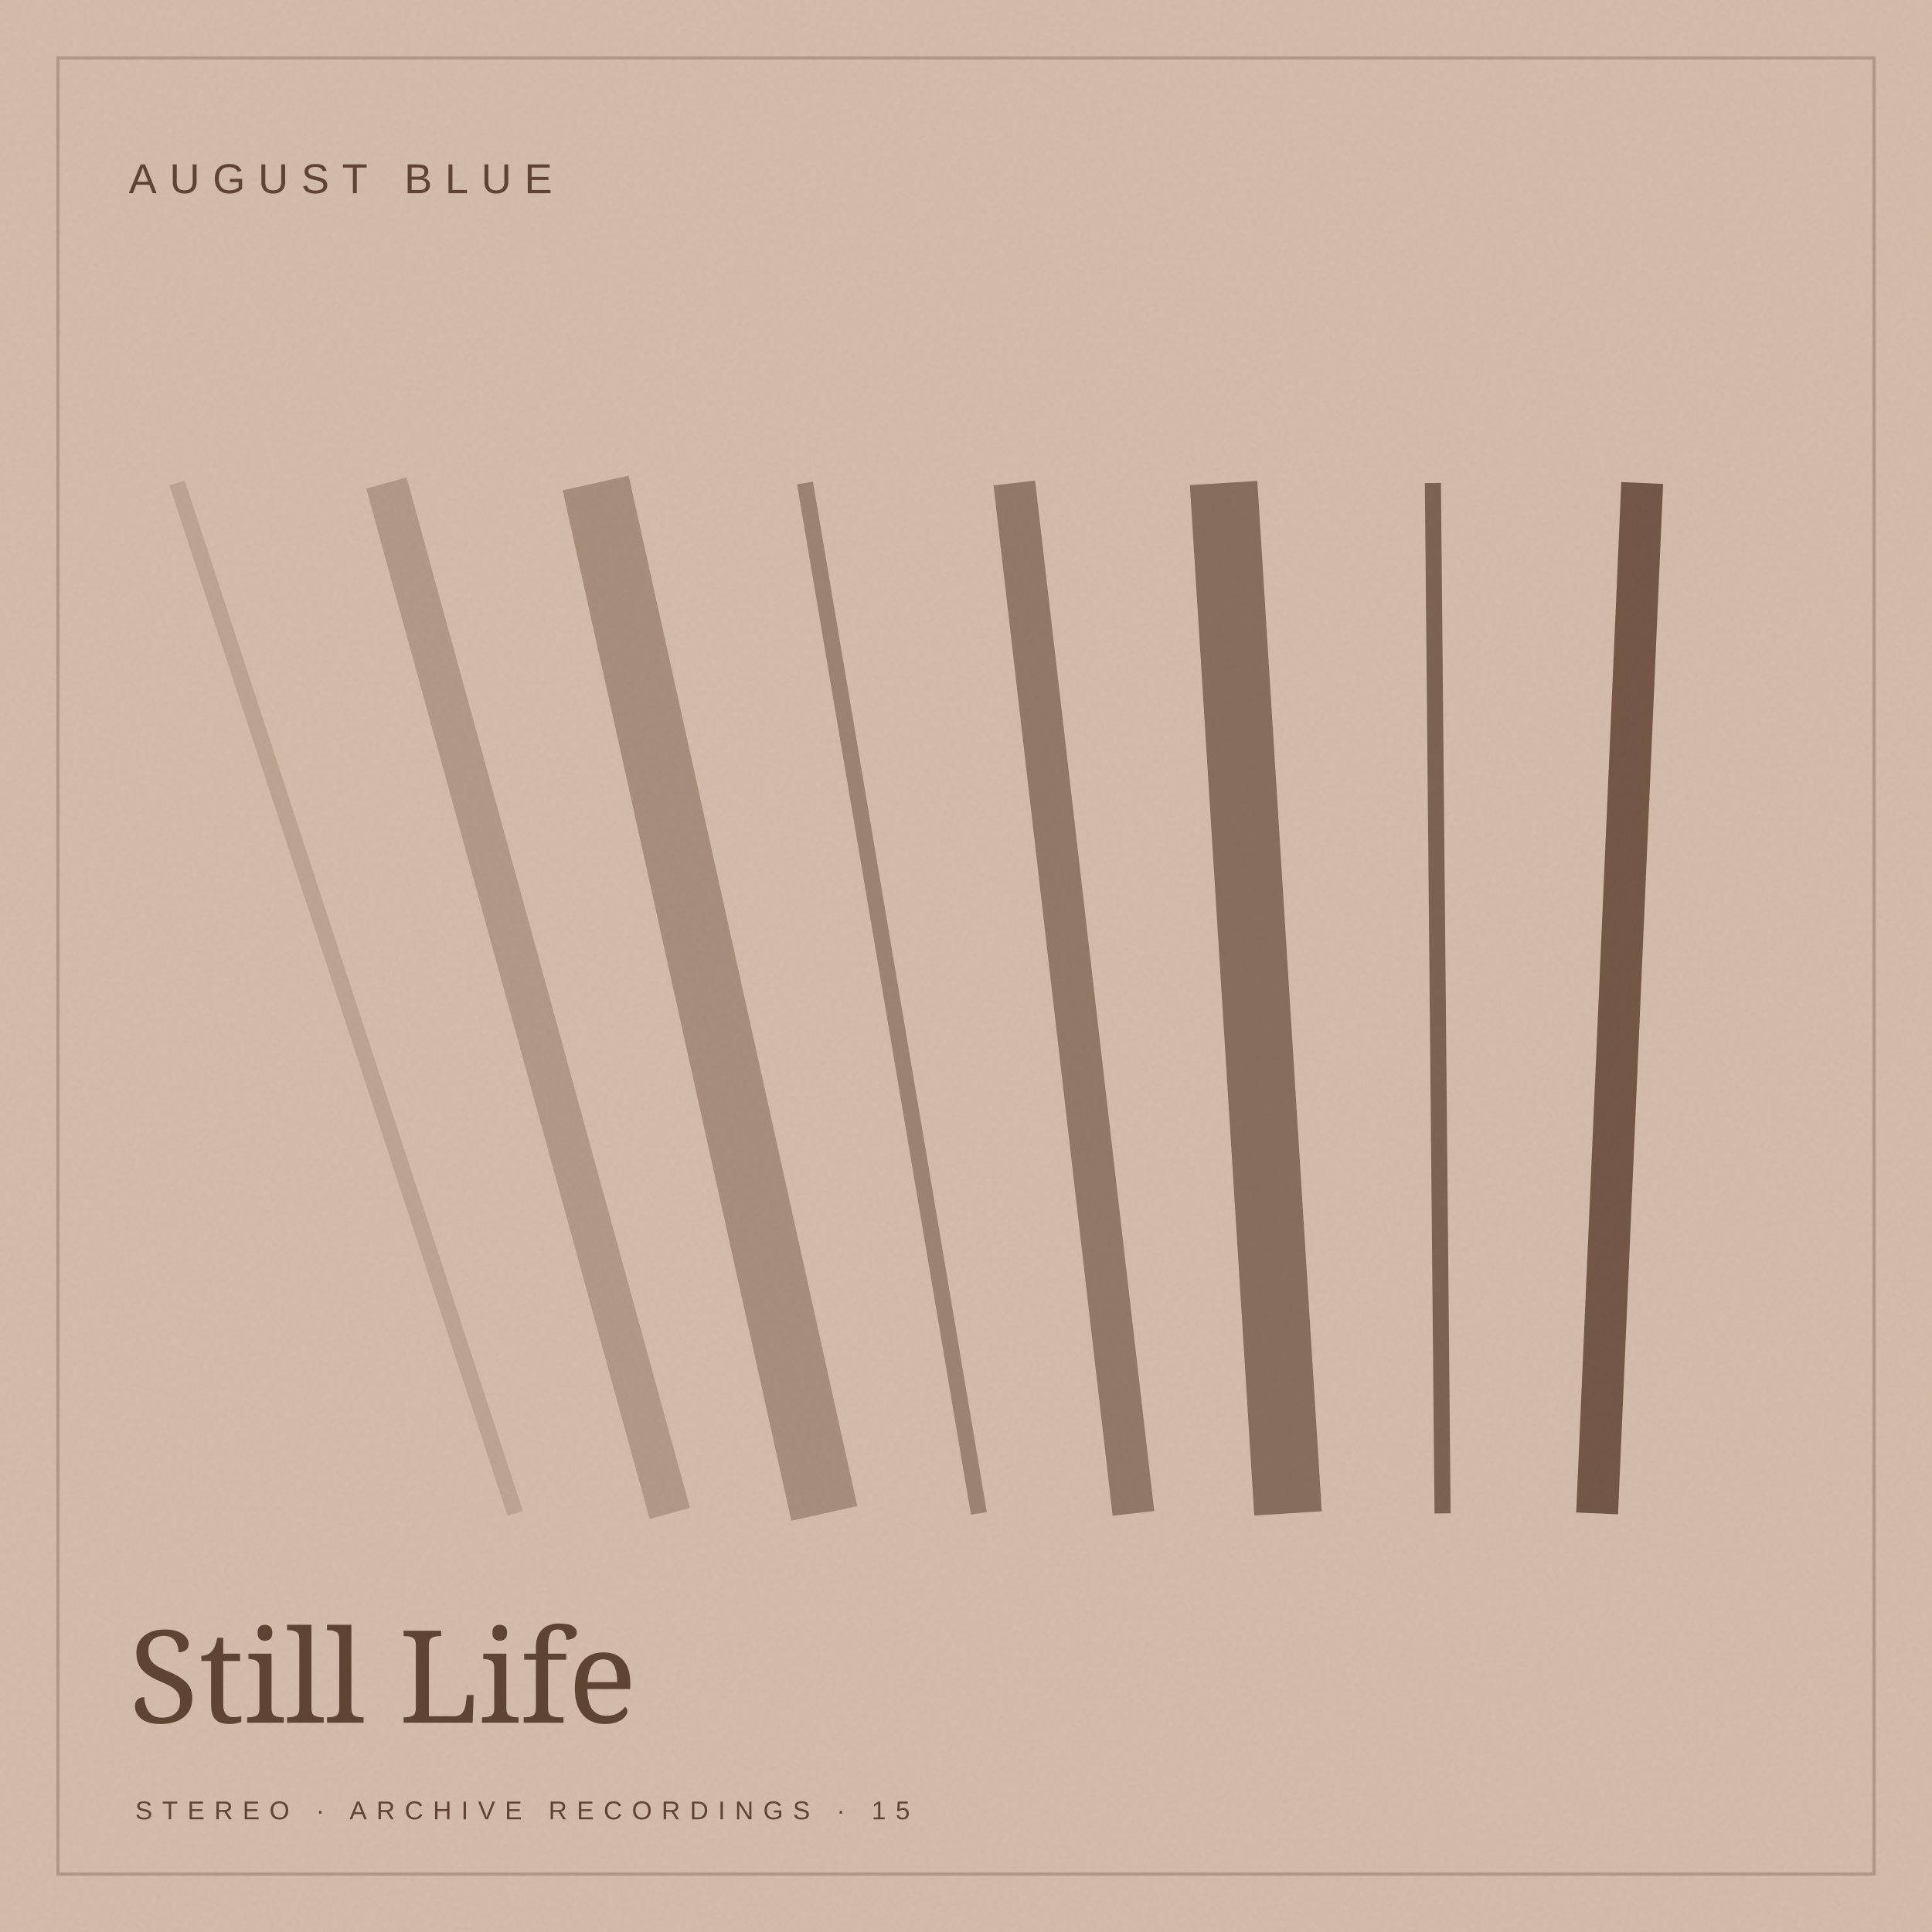
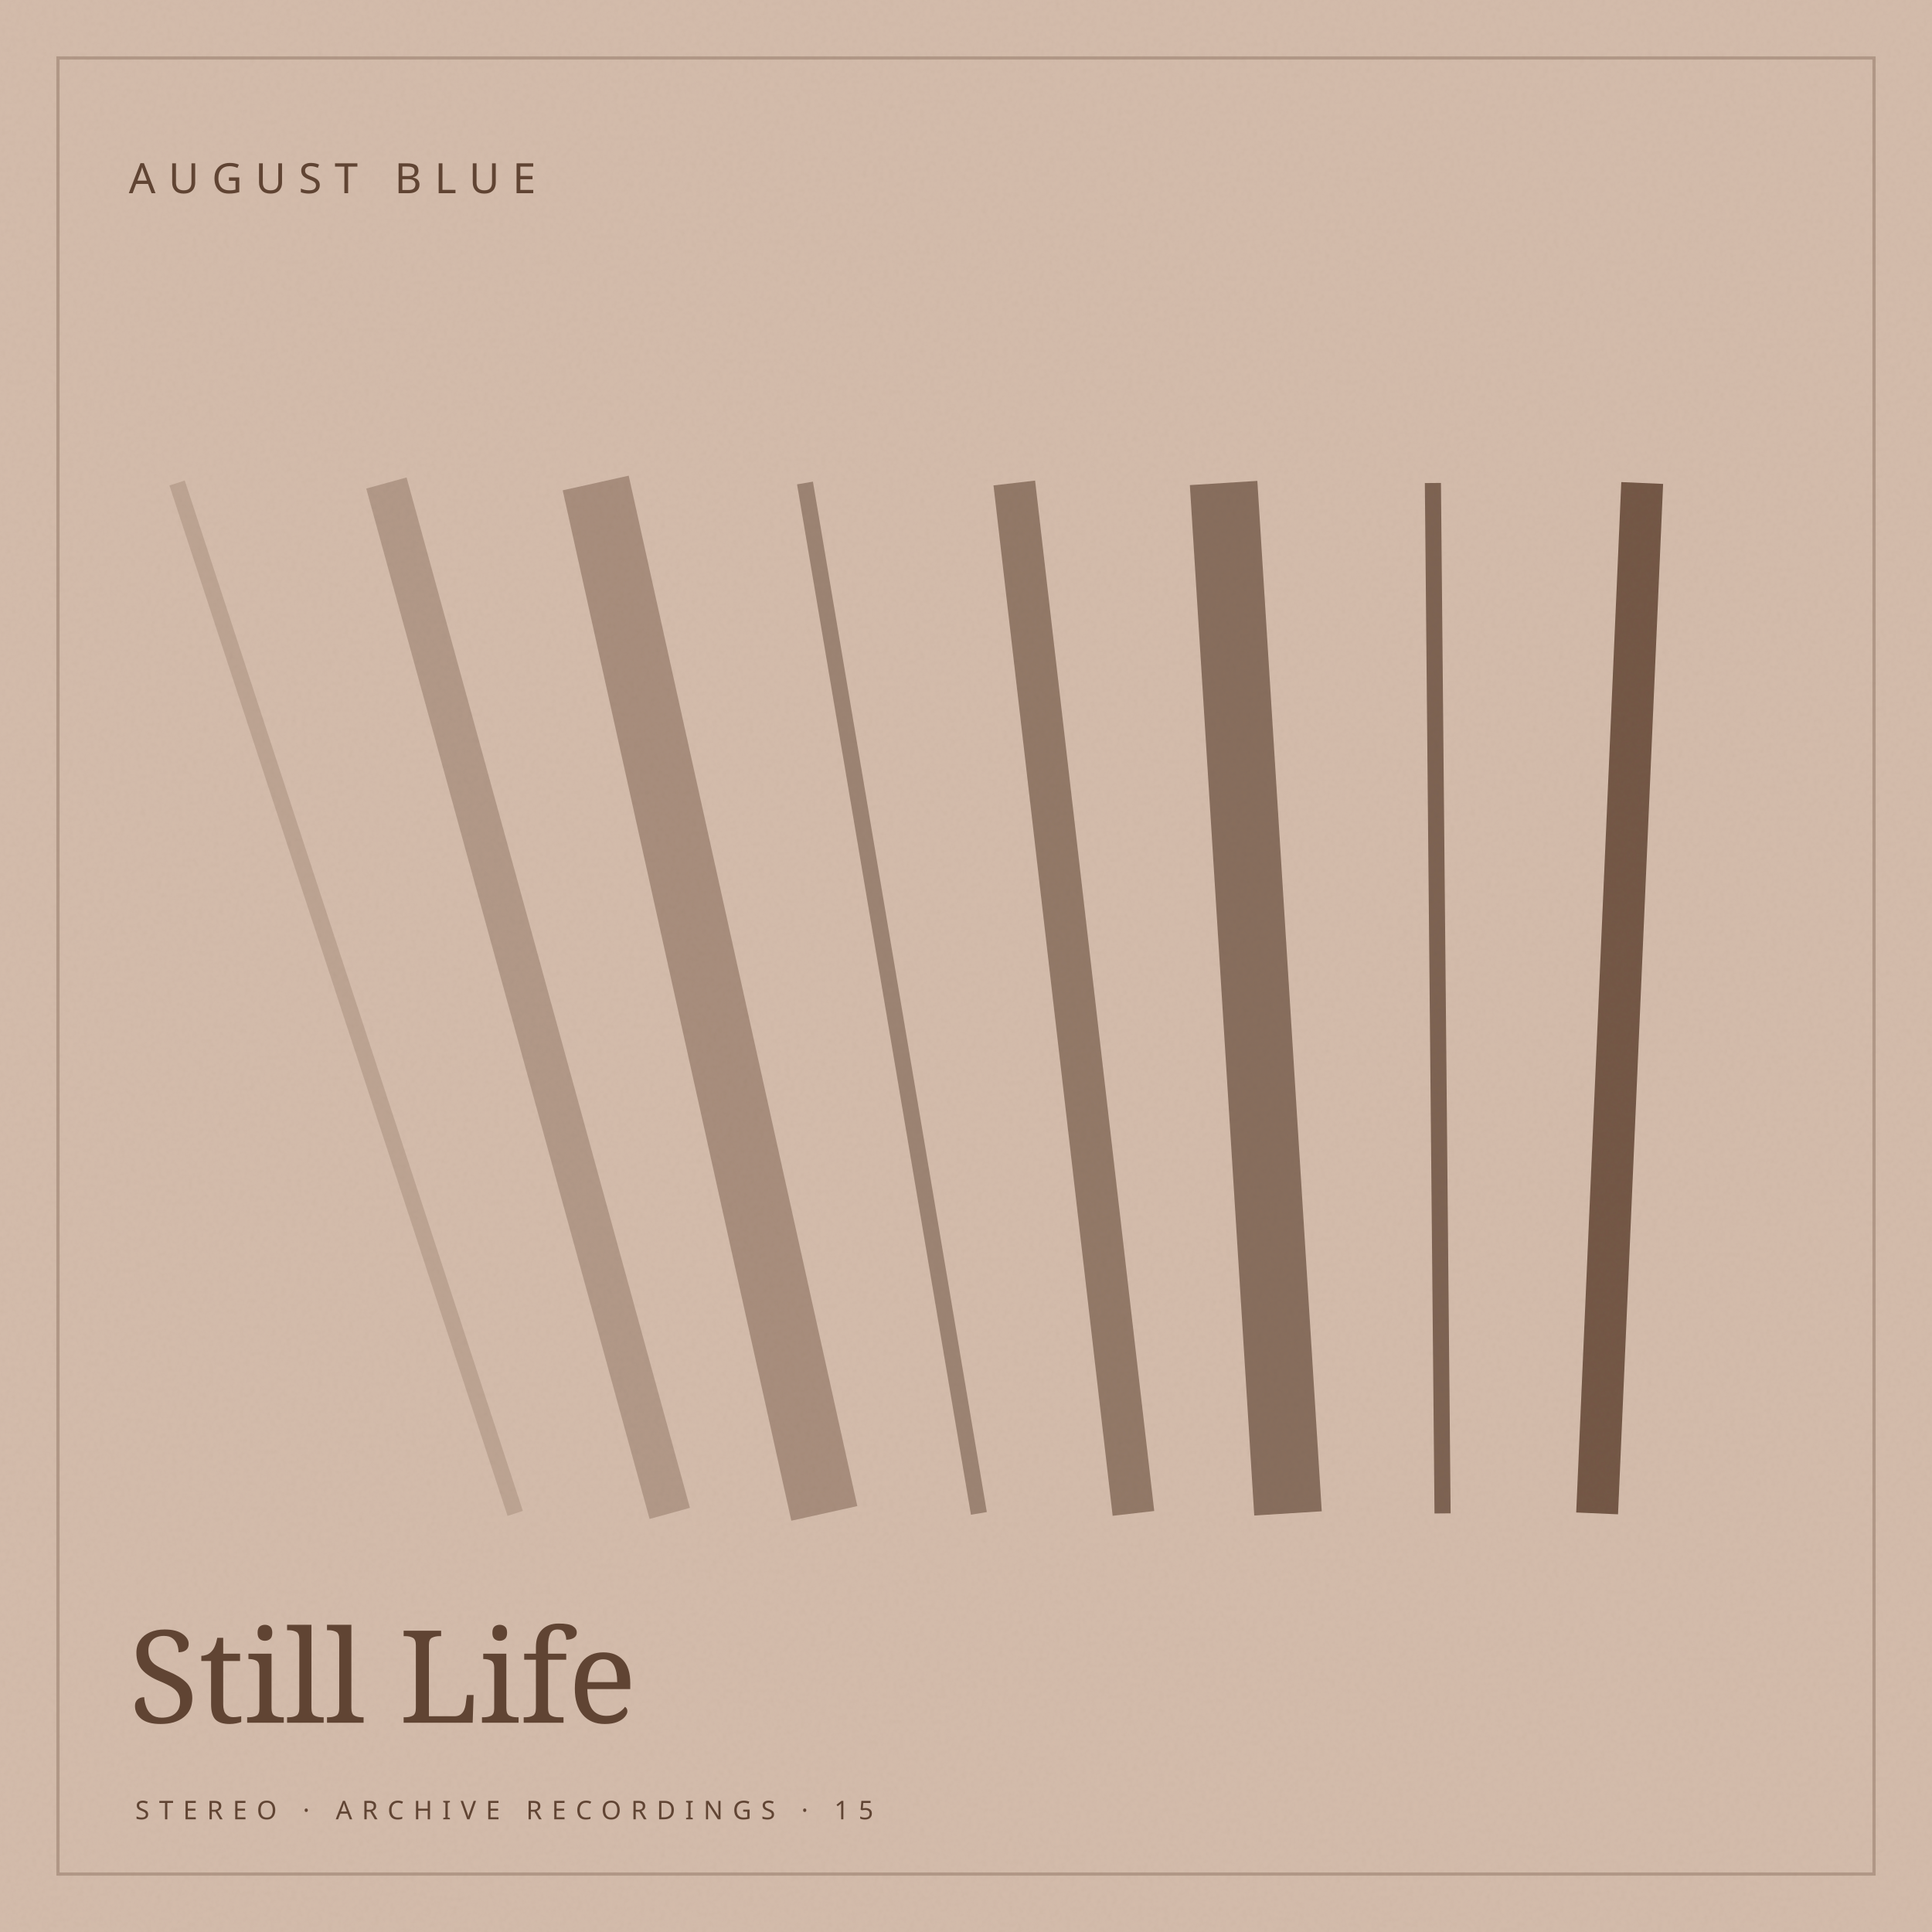
<svg xmlns="http://www.w3.org/2000/svg" width="1000" height="1000" viewBox="0 0 600 600">
  <defs>
    <filter id="grain">
      <feTurbulence type="fractalNoise" baseFrequency=".62" numOctaves="3" stitchTiles="stitch" />
      <feColorMatrix type="saturate" values="0" />
      <feComponentTransfer>
        <feFuncA type="linear" slope=".09" />
      </feComponentTransfer>
      <feBlend in="SourceGraphic" mode="multiply" />
    </filter>
  </defs>
  <rect width="600" height="600" fill="#d4bcab" />
  <g filter="url(#grain)">
    <rect width="600" height="600" fill="#d4bcab" />
    <path d="M55 150L160 470" stroke="#604433" stroke-width="5" opacity="0.2" />
    <path d="M120 150L208 470" stroke="#604433" stroke-width="13" opacity="0.29" />
    <path d="M185 150L256 470" stroke="#604433" stroke-width="21" opacity="0.38" />
    <path d="M250 150L304 470" stroke="#604433" stroke-width="5" opacity="0.47" />
    <path d="M315 150L352 470" stroke="#604433" stroke-width="13" opacity="0.56" />
    <path d="M380 150L400 470" stroke="#604433" stroke-width="21" opacity="0.65" />
    <path d="M445 150L448 470" stroke="#604433" stroke-width="5" opacity="0.74" />
    <path d="M510 150L496 470" stroke="#604433" stroke-width="13" opacity="0.83" />
  </g>
-   <text x="40" y="60" fill="#604433" font-family="Arial,sans-serif" font-size="13" letter-spacing="4">AUGUST BLUE</text>
-   <text x="40" y="535" fill="#604433" font-family="Georgia,serif" font-size="40">Still Life</text>
-   <text x="42" y="565" fill="#604433" font-family="Arial,sans-serif" font-size="8" letter-spacing="3">STEREO · ARCHIVE RECORDINGS · 15</text>
+   <text x="40" y="60" fill="#604433" font-family="sans-serif" font-size="13" letter-spacing="4">AUGUST BLUE</text>
+   <text x="40" y="535" fill="#604433" font-family="serif" font-size="40">Still Life</text>
+   <text x="42" y="565" fill="#604433" font-family="sans-serif" font-size="8" letter-spacing="3">STEREO · ARCHIVE RECORDINGS · 15</text>
  <rect x="18" y="18" width="564" height="564" stroke="#604433" opacity=".3" fill="none" />
</svg>
